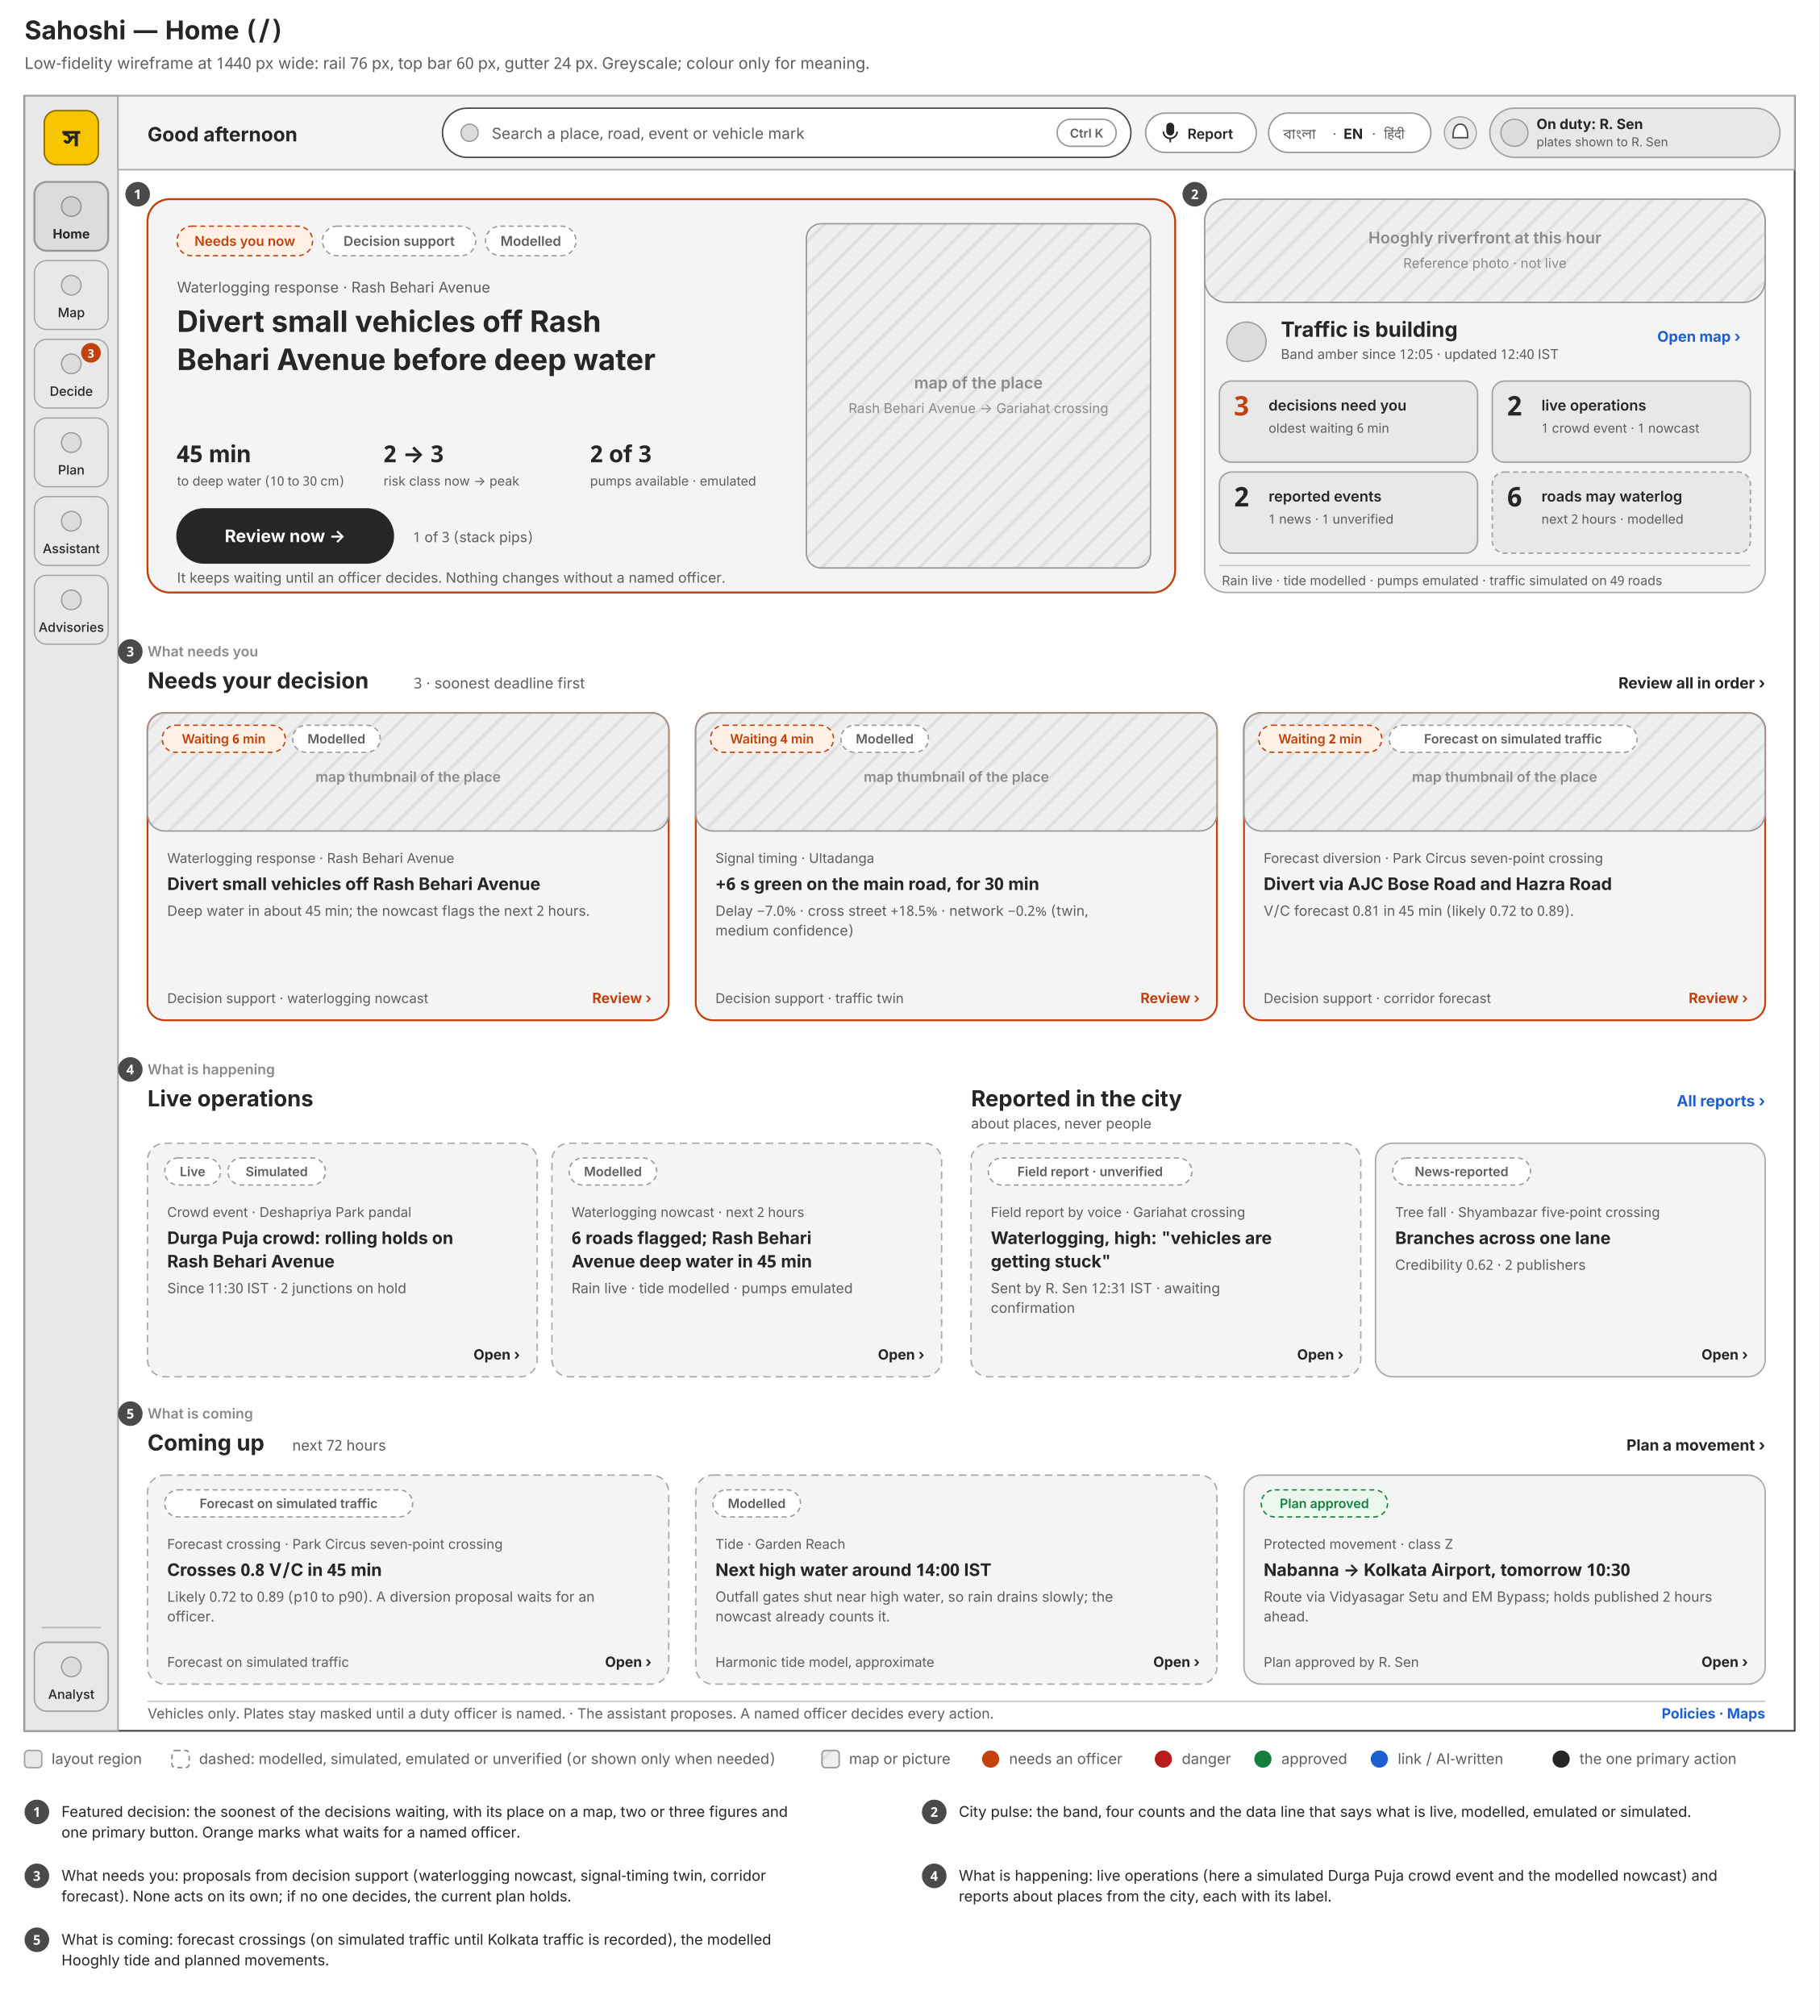
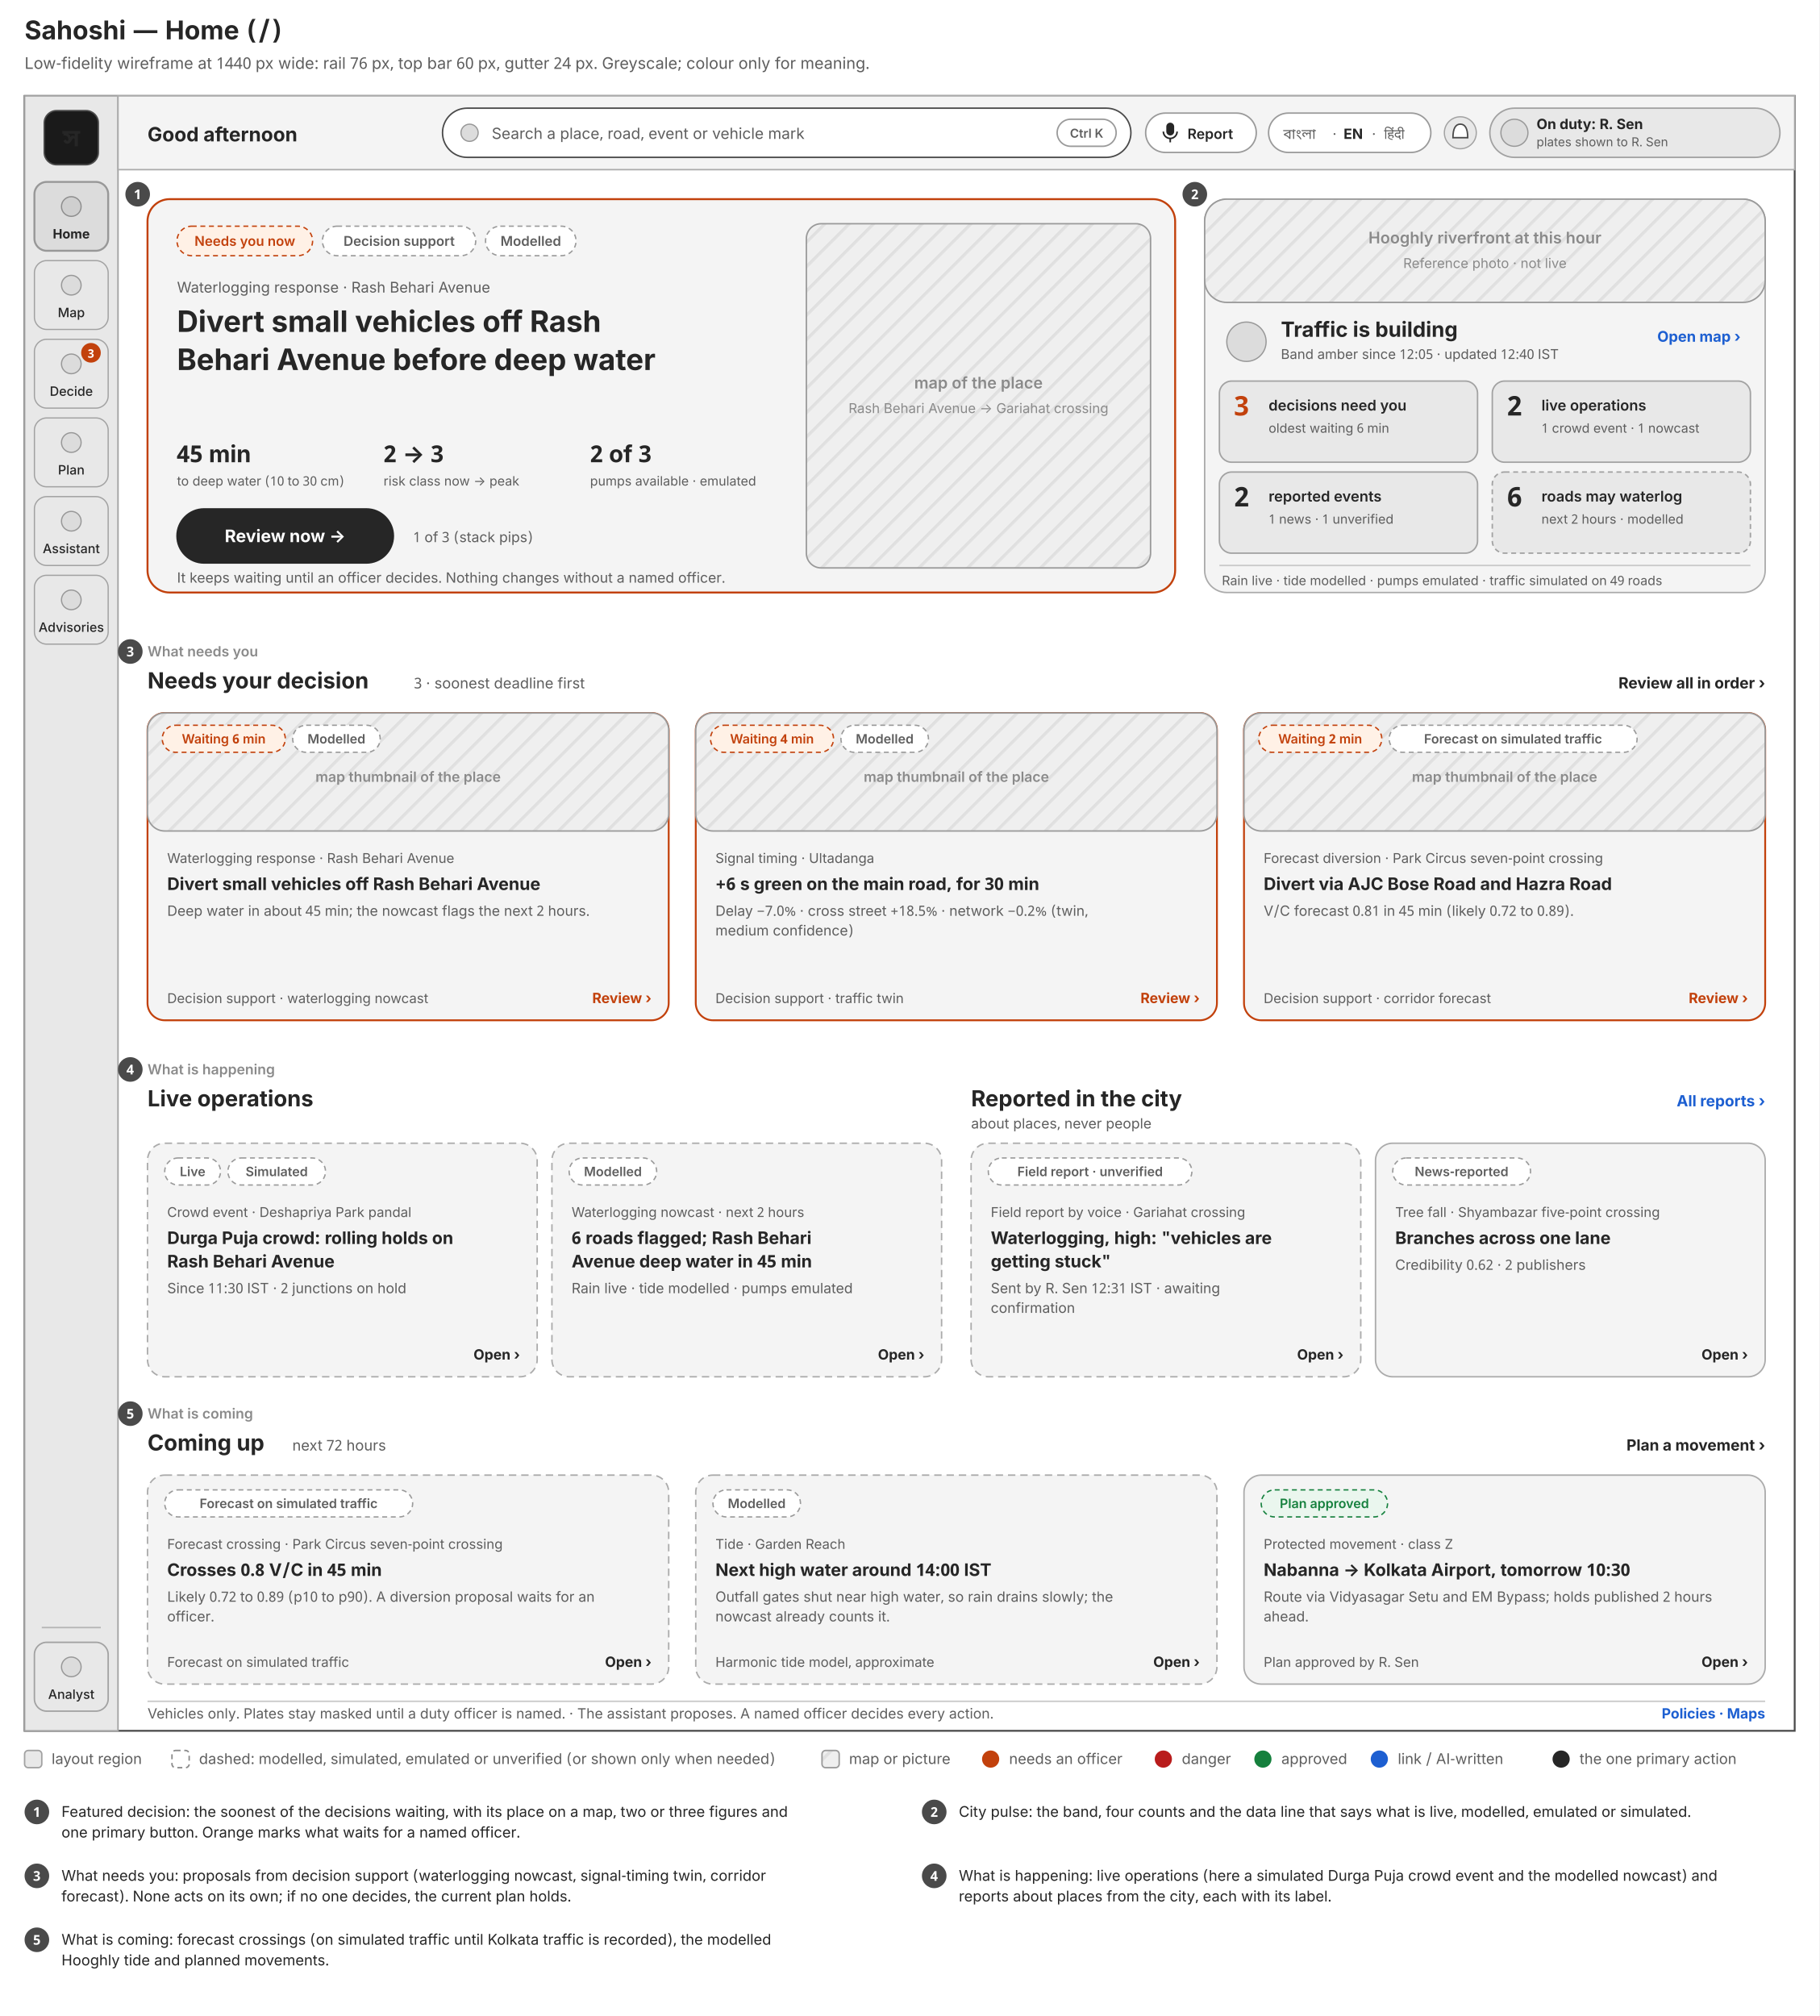
<svg xmlns="http://www.w3.org/2000/svg" viewBox="0 0 1480 1640" width="1480" height="1640" font-family="'Noto Sans Bengali', Inter, system-ui, sans-serif" role="img" aria-label="Sahoshi — Home (/) — low-fidelity wireframe">
  <defs>
    <pattern id="hatch" width="14" height="14" patternUnits="userSpaceOnUse" patternTransform="rotate(45)">
      <rect width="14" height="14" fill="#EFEFEF" />
      <line x1="0" y1="0" x2="0" y2="14" stroke="#E0E0E0" stroke-width="5" />
    </pattern>
    <pattern id="hatchband" width="8" height="8" patternUnits="userSpaceOnUse" patternTransform="rotate(45)">
      <rect width="8" height="8" fill="#E4E4E4" />
      <line x1="0" y1="0" x2="0" y2="8" stroke="#CFCFCF" stroke-width="3" />
    </pattern>
  </defs>
  <rect width="1480" height="1640" fill="#FFFFFF" />
  <text x="20" y="32" font-size="21" font-weight="700" fill="#262626">Sahoshi — Home (/)</text>
  <text x="20" y="56" font-size="13" font-weight="400" fill="#5E5E5E">Low-fidelity wireframe at 1440 px wide: rail 76 px, top bar 60 px, gutter 24 px. Greyscale; colour only for meaning.</text>
  <rect x="20" y="78" width="1440" height="1330" rx="0" fill="#FFFFFF" stroke="#4A4A4A" stroke-width="1.5" />
  <rect x="20" y="78" width="76" height="1330" rx="0" fill="#E8E8E8" stroke="#A2A2A2" stroke-width="1.2" />
-   <rect x="36" y="90" width="44" height="44" rx="10" fill="#F7C600" stroke="#8A6D00" stroke-width="1.2" />
+   <rect x="36" y="90" width="44" height="44" rx="10" fill="#1A1A1A" stroke="#4A4A4A" stroke-width="1.2" />
  <text x="58" y="119" font-size="20" font-weight="700" text-anchor="middle" fill="#262626">স</text>
  <rect x="28" y="148" width="60" height="56" rx="10" fill="#DCDCDC" stroke="#989898" stroke-width="1.6" />
  <circle cx="58" cy="168" r="8" fill="#CFCFCF" stroke="#8E8E8E" stroke-width="1" />
  <text x="58" y="194" font-size="10.5" font-weight="700" text-anchor="middle" fill="#262626">Home</text>
  <rect x="28" y="212" width="60" height="56" rx="10" fill="#E8E8E8" stroke="#A2A2A2" stroke-width="1" />
  <circle cx="58" cy="232" r="8" fill="#DCDCDC" stroke="#989898" stroke-width="1" />
  <text x="58" y="258" font-size="10.5" font-weight="500" text-anchor="middle" fill="#262626">Map</text>
  <rect x="28" y="276" width="60" height="56" rx="10" fill="#E8E8E8" stroke="#A2A2A2" stroke-width="1" />
  <circle cx="58" cy="296" r="8" fill="#DCDCDC" stroke="#989898" stroke-width="1" />
  <text x="58" y="322" font-size="10.5" font-weight="500" text-anchor="middle" fill="#262626">Decide</text>
  <circle cx="74" cy="287" r="8" fill="#C2410C" />
  <text x="74" y="291" font-size="9.5" font-weight="700" text-anchor="middle" fill="#FFFFFF">3</text>
  <rect x="28" y="340" width="60" height="56" rx="10" fill="#E8E8E8" stroke="#A2A2A2" stroke-width="1" />
  <circle cx="58" cy="360" r="8" fill="#DCDCDC" stroke="#989898" stroke-width="1" />
  <text x="58" y="386" font-size="10.5" font-weight="500" text-anchor="middle" fill="#262626">Plan</text>
  <rect x="28" y="404" width="60" height="56" rx="10" fill="#E8E8E8" stroke="#A2A2A2" stroke-width="1" />
  <circle cx="58" cy="424" r="8" fill="#DCDCDC" stroke="#989898" stroke-width="1" />
  <text x="58" y="450" font-size="10.5" font-weight="500" text-anchor="middle" fill="#262626">Assistant</text>
  <rect x="28" y="468" width="60" height="56" rx="10" fill="#E8E8E8" stroke="#A2A2A2" stroke-width="1" />
  <circle cx="58" cy="488" r="8" fill="#DCDCDC" stroke="#989898" stroke-width="1" />
  <text x="58" y="514" font-size="10.5" font-weight="500" text-anchor="middle" fill="#262626">Advisories</text>
  <line x1="34" y1="1324" x2="82" y2="1324" stroke="#B5B5B5" stroke-width="1.2" />
  <rect x="28" y="1336" width="60" height="56" rx="10" fill="#E8E8E8" stroke="#A2A2A2" stroke-width="1.2" />
  <circle cx="58" cy="1356" r="8" fill="#DCDCDC" stroke="#989898" stroke-width="1" />
  <text x="58" y="1382" font-size="10.5" font-weight="500" text-anchor="middle" fill="#262626">Analyst</text>
  <rect x="96" y="78" width="1364" height="60" rx="0" fill="#F4F4F4" stroke="#ABABAB" stroke-width="1.2" />
  <text x="120" y="115" font-size="16" font-weight="700" fill="#262626">Good afternoon</text>
  <rect x="360" y="88" width="560" height="40" rx="20" fill="#FFFFFF" stroke="#4A4A4A" stroke-width="1.2" />
  <circle cx="382" cy="108" r="7" fill="#DCDCDC" stroke="#989898" stroke-width="1" />
  <text x="400" y="113" font-size="12.5" font-weight="400" fill="#5E5E5E">Search a place, road, event or vehicle mark</text>
  <rect x="860" y="97" width="48" height="22" rx="11" fill="#FFFFFF" stroke="#9A9A9A" stroke-width="1.2" />
  <text x="884" y="112" font-size="10" font-weight="600" text-anchor="middle" fill="#5E5E5E">Ctrl K</text>
  <rect x="932" y="92" width="90" height="32" rx="16" fill="#FFFFFF" stroke="#9A9A9A" stroke-width="1.2" />
  <rect x="948.8" y="99.8" width="6.4" height="10.4" rx="3.2" fill="#262626" />
  <path d="M946.4,107 a5.6,5.6 0 0 0 11.2,0" fill="none" stroke="#262626" stroke-width="1.3" />
  <line x1="952" y1="112.6" x2="952" y2="115.8" stroke="#262626" stroke-width="1.3" />
  <text x="966" y="113" font-size="11.5" font-weight="600" fill="#262626">Report</text>
  <rect x="1032" y="92" width="132" height="32" rx="16" fill="#FFFFFF" stroke="#9A9A9A" stroke-width="1.2" />
  <text x="1044" y="113" font-size="11.5" font-weight="400" fill="#5E5E5E">বাংলা</text>
  <text x="1084" y="113" font-size="11.5" font-weight="400" fill="#5E5E5E">·</text>
  <text x="1093" y="113" font-size="11.5" font-weight="700" fill="#262626">EN</text>
  <text x="1116" y="113" font-size="11.5" font-weight="400" fill="#5E5E5E">·</text>
  <text x="1126" y="113" font-size="11.5" font-weight="400" fill="#5E5E5E">हिंदी</text>
  <circle cx="1188" cy="108" r="13" fill="#E8E8E8" stroke="#A2A2A2" stroke-width="1" />
  <path d="M1182,112 q0,-11 6,-11 q6,0 6,11 z" fill="#FFFFFF" stroke="#4A4A4A" stroke-width="1.2" />
  <rect x="1212" y="88" width="236" height="40" rx="20" fill="#E8E8E8" stroke="#A2A2A2" stroke-width="1.2" />
  <circle cx="1232" cy="108" r="11" fill="#DCDCDC" stroke="#989898" stroke-width="1" />
  <text x="1250" y="105" font-size="11.5" font-weight="650" fill="#262626">On duty: R. Sen</text>
  <text x="1250" y="119" font-size="10" font-weight="400" fill="#5E5E5E">plates shown to R. Sen</text>
  <rect x="120" y="162" width="836" height="320" rx="18" fill="#F4F4F4" stroke="#C2410C" stroke-width="1.6" />
  <rect x="656" y="182" width="280" height="280" rx="12" fill="url(#hatch)" stroke="#9A9A9A" stroke-width="1.2" />
  <text x="796" y="316" font-size="13" font-weight="600" text-anchor="middle" fill="#8A8A8A">map of the place</text>
  <text x="796" y="336" font-size="11" font-weight="400" text-anchor="middle" fill="#8A8A8A">Rash Behari Avenue → Gariahat crossing</text>
  <rect x="144" y="184" width="110.3" height="24" rx="12" fill="#FFF1E6" stroke="#C2410C" stroke-width="1.1" stroke-dasharray="4 3" />
  <text x="199.2" y="200" font-size="11" font-weight="600" text-anchor="middle" fill="#C2410C">Needs you now</text>
  <rect x="262.3" y="184" width="124.7" height="24" rx="12" fill="#FFFFFF" stroke="#9A9A9A" stroke-width="1.1" stroke-dasharray="4 3" />
  <text x="324.7" y="200" font-size="11" font-weight="600" text-anchor="middle" fill="#5E5E5E">Decision support</text>
  <rect x="395" y="184" width="73.6" height="24" rx="12" fill="#FFFFFF" stroke="#9A9A9A" stroke-width="1.1" stroke-dasharray="4 3" />
  <text x="431.8" y="200" font-size="11" font-weight="600" text-anchor="middle" fill="#5E5E5E">Modelled</text>
  <text x="144" y="238" font-size="12" font-weight="400" fill="#5E5E5E">Waterlogging response · Rash Behari Avenue</text>
  <text x="144" y="270" font-size="24" font-weight="700" fill="#262626">Divert small vehicles off Rash</text>
  <text x="144" y="301" font-size="24" font-weight="700" fill="#262626">Behari Avenue before deep water</text>
  <text x="144" y="376" font-size="19" font-weight="700" fill="#262626">45 min</text>
  <text x="144" y="395" font-size="10.5" font-weight="400" fill="#5E5E5E">to deep water (10 to 30 cm)</text>
  <text x="312" y="376" font-size="19" font-weight="700" fill="#262626">2 → 3</text>
  <text x="312" y="395" font-size="10.5" font-weight="400" fill="#5E5E5E">risk class now → peak</text>
  <text x="480" y="376" font-size="19" font-weight="700" fill="#262626">2 of 3</text>
  <text x="480" y="395" font-size="10.5" font-weight="400" fill="#5E5E5E">pumps available · emulated</text>
  <rect x="144" y="414" width="176" height="44" rx="22" fill="#262626" stroke="#262626" stroke-width="1.2" />
  <text x="232" y="441" font-size="14" font-weight="650" text-anchor="middle" fill="#FFFFFF">Review now →</text>
  <text x="336" y="441" font-size="11.5" font-weight="400" fill="#5E5E5E">1 of 3 (stack pips)</text>
  <text x="144" y="474" font-size="11.5" font-weight="400" fill="#5E5E5E">It keeps waiting until an officer decides. Nothing changes without a named officer.</text>
  <rect x="980" y="162" width="456" height="320" rx="18" fill="#F4F4F4" stroke="#ABABAB" stroke-width="1.2" />
  <rect x="980" y="162" width="456" height="84" rx="18" fill="url(#hatch)" stroke="#9A9A9A" stroke-width="1.2" />
  <text x="1208" y="198" font-size="13" font-weight="600" text-anchor="middle" fill="#8A8A8A">Hooghly riverfront at this hour</text>
  <text x="1208" y="218" font-size="11" font-weight="400" text-anchor="middle" fill="#8A8A8A">Reference photo · not live</text>
  <circle cx="1014" cy="278" r="16" fill="#DCDCDC" stroke="#989898" stroke-width="1" />
  <text x="1042" y="274" font-size="17" font-weight="700" fill="#262626">Traffic is building</text>
  <text x="1042" y="292" font-size="11" font-weight="400" fill="#5E5E5E">Band amber since 12:05 · updated 12:40 IST</text>
  <text x="1416" y="278" font-size="12" font-weight="650" text-anchor="end" fill="#1D5FD1">Open map ›</text>
  <rect x="992" y="310" width="210" height="66" rx="10" fill="#E8E8E8" stroke="#A2A2A2" stroke-width="1.2" />
  <text x="1004" y="338" font-size="22" font-weight="700" fill="#C2410C">3</text>
  <text x="1032" y="334" font-size="12" font-weight="600" fill="#262626">decisions need you</text>
  <text x="1032" y="352" font-size="10.5" font-weight="400" fill="#5E5E5E">oldest waiting 6 min</text>
  <rect x="1214" y="310" width="210" height="66" rx="10" fill="#E8E8E8" stroke="#A2A2A2" stroke-width="1.2" />
  <text x="1226" y="338" font-size="22" font-weight="700" fill="#262626">2</text>
  <text x="1254" y="334" font-size="12" font-weight="600" fill="#262626">live operations</text>
  <text x="1254" y="352" font-size="10.5" font-weight="400" fill="#5E5E5E">1 crowd event · 1 nowcast</text>
  <rect x="992" y="384" width="210" height="66" rx="10" fill="#E8E8E8" stroke="#A2A2A2" stroke-width="1.2" />
  <text x="1004" y="412" font-size="22" font-weight="700" fill="#262626">2</text>
  <text x="1032" y="408" font-size="12" font-weight="600" fill="#262626">reported events</text>
  <text x="1032" y="426" font-size="10.5" font-weight="400" fill="#5E5E5E">1 news · 1 unverified</text>
  <rect x="1214" y="384" width="210" height="66" rx="10" fill="#E8E8E8" stroke="#A2A2A2" stroke-width="1.2" stroke-dasharray="4 3" />
  <text x="1226" y="412" font-size="22" font-weight="700" fill="#262626">6</text>
  <text x="1254" y="408" font-size="12" font-weight="600" fill="#262626">roads may waterlog</text>
  <text x="1254" y="426" font-size="10.5" font-weight="400" fill="#5E5E5E">next 2 hours · modelled</text>
  <line x1="992" y1="460" x2="1424" y2="460" stroke="#C8C8C8" stroke-width="1.2" />
  <text x="994" y="476" font-size="10.5" font-weight="400" fill="#5E5E5E">Rain live · tide modelled · pumps emulated · traffic simulated on 49 roads</text>
  <text x="120" y="534" font-size="11.5" font-weight="600" fill="#8A8A8A">What needs you</text>
  <text x="120" y="560" font-size="18" font-weight="700" fill="#262626">Needs your decision</text>
  <text x="336.8" y="560" font-size="12" font-weight="400" fill="#5E5E5E">3 · soonest deadline first</text>
  <text x="1436" y="560" font-size="12.5" font-weight="650" text-anchor="end" fill="#262626">Review all in order ›</text>
  <rect x="120" y="580" width="424" height="250" rx="14" fill="#F4F4F4" stroke="#C2410C" stroke-width="1.5" />
  <rect x="120" y="580" width="424" height="96" rx="14" fill="url(#hatch)" stroke="#9A9A9A" stroke-width="1.2" />
  <text x="332" y="636" font-size="11.5" font-weight="600" text-anchor="middle" fill="#8A8A8A">map thumbnail of the place</text>
  <rect x="132" y="590" width="100.1" height="22" rx="11" fill="#FFF1E6" stroke="#C2410C" stroke-width="1.1" stroke-dasharray="4 3" />
  <text x="182" y="604.8" font-size="10.5" font-weight="600" text-anchor="middle" fill="#C2410C">Waiting 6 min</text>
  <rect x="238.1" y="590" width="71.2" height="22" rx="11" fill="#FFFFFF" stroke="#9A9A9A" stroke-width="1.1" stroke-dasharray="4 3" />
  <text x="273.7" y="604.8" font-size="10.5" font-weight="600" text-anchor="middle" fill="#5E5E5E">Modelled</text>
  <text x="136" y="702" font-size="11" font-weight="400" fill="#5E5E5E">Waterlogging response · Rash Behari Avenue</text>
  <text x="136" y="724" font-size="14" font-weight="650" fill="#262626">Divert small vehicles off Rash Behari Avenue</text>
  <text x="136" y="745" font-size="11.5" font-weight="400" fill="#5E5E5E">Deep water in about 45 min; the nowcast flags the next 2 hours.</text>
  <text x="136" y="816" font-size="11" font-weight="400" fill="#5E5E5E">Decision support · waterlogging nowcast</text>
  <text x="530" y="816" font-size="11.5" font-weight="650" text-anchor="end" fill="#C2410C">Review ›</text>
  <rect x="566" y="580" width="424" height="250" rx="14" fill="#F4F4F4" stroke="#C2410C" stroke-width="1.5" />
  <rect x="566" y="580" width="424" height="96" rx="14" fill="url(#hatch)" stroke="#9A9A9A" stroke-width="1.2" />
  <text x="778" y="636" font-size="11.5" font-weight="600" text-anchor="middle" fill="#8A8A8A">map thumbnail of the place</text>
  <rect x="578" y="590" width="100.1" height="22" rx="11" fill="#FFF1E6" stroke="#C2410C" stroke-width="1.1" stroke-dasharray="4 3" />
  <text x="628" y="604.8" font-size="10.5" font-weight="600" text-anchor="middle" fill="#C2410C">Waiting 4 min</text>
  <rect x="684.1" y="590" width="71.2" height="22" rx="11" fill="#FFFFFF" stroke="#9A9A9A" stroke-width="1.1" stroke-dasharray="4 3" />
  <text x="719.7" y="604.8" font-size="10.5" font-weight="600" text-anchor="middle" fill="#5E5E5E">Modelled</text>
  <text x="582" y="702" font-size="11" font-weight="400" fill="#5E5E5E">Signal timing · Ultadanga</text>
  <text x="582" y="724" font-size="14" font-weight="650" fill="#262626">+6 s green on the main road, for 30 min</text>
  <text x="582" y="745" font-size="11.5" font-weight="400" fill="#5E5E5E">Delay −7.0% · cross street +18.5% · network −0.2% (twin,</text>
  <text x="582" y="761" font-size="11.5" font-weight="400" fill="#5E5E5E">medium confidence)</text>
  <text x="582" y="816" font-size="11" font-weight="400" fill="#5E5E5E">Decision support · traffic twin</text>
  <text x="976" y="816" font-size="11.5" font-weight="650" text-anchor="end" fill="#C2410C">Review ›</text>
  <rect x="1012" y="580" width="424" height="250" rx="14" fill="#F4F4F4" stroke="#C2410C" stroke-width="1.5" />
  <rect x="1012" y="580" width="424" height="96" rx="14" fill="url(#hatch)" stroke="#9A9A9A" stroke-width="1.2" />
  <text x="1224" y="636" font-size="11.5" font-weight="600" text-anchor="middle" fill="#8A8A8A">map thumbnail of the place</text>
  <rect x="1024" y="590" width="100.1" height="22" rx="11" fill="#FFF1E6" stroke="#C2410C" stroke-width="1.1" stroke-dasharray="4 3" />
  <text x="1074" y="604.8" font-size="10.5" font-weight="600" text-anchor="middle" fill="#C2410C">Waiting 2 min</text>
  <rect x="1130.1" y="590" width="201.7" height="22" rx="11" fill="#FFFFFF" stroke="#9A9A9A" stroke-width="1.1" stroke-dasharray="4 3" />
  <text x="1230.9" y="604.8" font-size="10.5" font-weight="600" text-anchor="middle" fill="#5E5E5E">Forecast on simulated traffic</text>
  <text x="1028" y="702" font-size="11" font-weight="400" fill="#5E5E5E">Forecast diversion · Park Circus seven-point crossing</text>
  <text x="1028" y="724" font-size="14" font-weight="650" fill="#262626">Divert via AJC Bose Road and Hazra Road</text>
  <text x="1028" y="745" font-size="11.5" font-weight="400" fill="#5E5E5E">V/C forecast 0.81 in 45 min (likely 0.72 to 0.89).</text>
  <text x="1028" y="816" font-size="11" font-weight="400" fill="#5E5E5E">Decision support · corridor forecast</text>
  <text x="1422" y="816" font-size="11.5" font-weight="650" text-anchor="end" fill="#C2410C">Review ›</text>
  <text x="120" y="874" font-size="11.5" font-weight="600" fill="#8A8A8A">What is happening</text>
  <text x="120" y="900" font-size="18" font-weight="700" fill="#262626">Live operations</text>
  <text x="790" y="900" font-size="18" font-weight="700" fill="#262626">Reported in the city</text>
  <text x="1436" y="900" font-size="12.5" font-weight="650" text-anchor="end" fill="#1D5FD1">All reports ›</text>
  <text x="790" y="918" font-size="11.5" font-weight="400" fill="#5E5E5E">about places, never people</text>
  <rect x="120" y="930" width="317" height="190" rx="14" fill="#F4F4F4" stroke="#ABABAB" stroke-width="1.2" stroke-dasharray="6 4" />
  <rect x="134" y="942" width="45.4" height="22" rx="11" fill="#FFFFFF" stroke="#9A9A9A" stroke-width="1.1" stroke-dasharray="4 3" />
  <text x="156.7" y="956.8" font-size="10.5" font-weight="600" text-anchor="middle" fill="#5E5E5E">Live</text>
  <rect x="185.4" y="942" width="79.4" height="22" rx="11" fill="#FFFFFF" stroke="#9A9A9A" stroke-width="1.1" stroke-dasharray="4 3" />
  <text x="225.1" y="956.8" font-size="10.5" font-weight="600" text-anchor="middle" fill="#5E5E5E">Simulated</text>
  <text x="136" y="990" font-size="11" font-weight="400" fill="#5E5E5E">Crowd event · Deshapriya Park pandal</text>
  <text x="136" y="1012" font-size="14" font-weight="650" fill="#262626">Durga Puja crowd: rolling holds on</text>
  <text x="136" y="1031" font-size="14" font-weight="650" fill="#262626">Rash Behari Avenue</text>
  <text x="136" y="1052" font-size="11.5" font-weight="400" fill="#5E5E5E">Since 11:30 IST · 2 junctions on hold</text>
  <text x="136" y="1106" font-size="11" font-weight="400" fill="#5E5E5E" />
  <text x="423" y="1106" font-size="11.5" font-weight="650" text-anchor="end" fill="#262626">Open ›</text>
  <rect x="449" y="930" width="317" height="190" rx="14" fill="#F4F4F4" stroke="#ABABAB" stroke-width="1.2" stroke-dasharray="6 4" />
  <rect x="463" y="942" width="71.2" height="22" rx="11" fill="#FFFFFF" stroke="#9A9A9A" stroke-width="1.1" stroke-dasharray="4 3" />
  <text x="498.6" y="956.8" font-size="10.5" font-weight="600" text-anchor="middle" fill="#5E5E5E">Modelled</text>
  <text x="465" y="990" font-size="11" font-weight="400" fill="#5E5E5E">Waterlogging nowcast · next 2 hours</text>
  <text x="465" y="1012" font-size="14" font-weight="650" fill="#262626">6 roads flagged; Rash Behari</text>
  <text x="465" y="1031" font-size="14" font-weight="650" fill="#262626">Avenue deep water in 45 min</text>
  <text x="465" y="1052" font-size="11.5" font-weight="400" fill="#5E5E5E">Rain live · tide modelled · pumps emulated</text>
  <text x="465" y="1106" font-size="11" font-weight="400" fill="#5E5E5E" />
  <text x="752" y="1106" font-size="11.5" font-weight="650" text-anchor="end" fill="#262626">Open ›</text>
  <rect x="790" y="930" width="317" height="190" rx="14" fill="#F4F4F4" stroke="#ABABAB" stroke-width="1.2" stroke-dasharray="6 4" />
  <rect x="804" y="942" width="165.6" height="22" rx="11" fill="#FFFFFF" stroke="#9A9A9A" stroke-width="1.1" stroke-dasharray="4 3" />
  <text x="886.8" y="956.8" font-size="10.5" font-weight="600" text-anchor="middle" fill="#5E5E5E">Field report · unverified</text>
  <text x="806" y="990" font-size="11" font-weight="400" fill="#5E5E5E">Field report by voice · Gariahat crossing</text>
  <text x="806" y="1012" font-size="14" font-weight="650" fill="#262626">Waterlogging, high: "vehicles are</text>
  <text x="806" y="1031" font-size="14" font-weight="650" fill="#262626">getting stuck"</text>
  <text x="806" y="1052" font-size="11.5" font-weight="400" fill="#5E5E5E">Sent by R. Sen 12:31 IST · awaiting</text>
  <text x="806" y="1068" font-size="11.5" font-weight="400" fill="#5E5E5E">confirmation</text>
  <text x="806" y="1106" font-size="11" font-weight="400" fill="#5E5E5E" />
  <text x="1093" y="1106" font-size="11.5" font-weight="650" text-anchor="end" fill="#262626">Open ›</text>
  <rect x="1119" y="930" width="317" height="190" rx="14" fill="#F4F4F4" stroke="#ABABAB" stroke-width="1.2" />
  <rect x="1133" y="942" width="112.1" height="22" rx="11" fill="#FFFFFF" stroke="#9A9A9A" stroke-width="1.1" stroke-dasharray="4 3" />
  <text x="1189" y="956.8" font-size="10.5" font-weight="600" text-anchor="middle" fill="#5E5E5E">News-reported</text>
  <text x="1135" y="990" font-size="11" font-weight="400" fill="#5E5E5E">Tree fall · Shyambazar five-point crossing</text>
  <text x="1135" y="1012" font-size="14" font-weight="650" fill="#262626">Branches across one lane</text>
  <text x="1135" y="1033" font-size="11.5" font-weight="400" fill="#5E5E5E">Credibility 0.62 · 2 publishers</text>
  <text x="1135" y="1106" font-size="11" font-weight="400" fill="#5E5E5E" />
  <text x="1422" y="1106" font-size="11.5" font-weight="650" text-anchor="end" fill="#262626">Open ›</text>
  <text x="120" y="1154" font-size="11.5" font-weight="600" fill="#8A8A8A">What is coming</text>
  <text x="120" y="1180" font-size="18" font-weight="700" fill="#262626">Coming up</text>
  <text x="237.8" y="1180" font-size="12" font-weight="400" fill="#5E5E5E">next 72 hours</text>
  <text x="1436" y="1180" font-size="12.5" font-weight="650" text-anchor="end" fill="#262626">Plan a movement ›</text>
  <rect x="120" y="1200" width="424" height="170" rx="14" fill="#F4F4F4" stroke="#ABABAB" stroke-width="1.2" stroke-dasharray="6 4" />
  <rect x="134" y="1212" width="201.7" height="22" rx="11" fill="#FFFFFF" stroke="#9A9A9A" stroke-width="1.1" stroke-dasharray="4 3" />
  <text x="234.8" y="1226.8" font-size="10.5" font-weight="600" text-anchor="middle" fill="#5E5E5E">Forecast on simulated traffic</text>
  <text x="136" y="1260" font-size="11" font-weight="400" fill="#5E5E5E">Forecast crossing · Park Circus seven-point crossing</text>
  <text x="136" y="1282" font-size="14" font-weight="650" fill="#262626">Crosses 0.8 V/C in 45 min</text>
  <text x="136" y="1303" font-size="11.5" font-weight="400" fill="#5E5E5E">Likely 0.72 to 0.89 (p10 to p90). A diversion proposal waits for an</text>
  <text x="136" y="1319" font-size="11.5" font-weight="400" fill="#5E5E5E">officer.</text>
  <text x="136" y="1356" font-size="11" font-weight="400" fill="#5E5E5E">Forecast on simulated traffic</text>
  <text x="530" y="1356" font-size="11.5" font-weight="650" text-anchor="end" fill="#262626">Open ›</text>
  <rect x="566" y="1200" width="424" height="170" rx="14" fill="#F4F4F4" stroke="#ABABAB" stroke-width="1.2" stroke-dasharray="6 4" />
  <rect x="580" y="1212" width="71.2" height="22" rx="11" fill="#FFFFFF" stroke="#9A9A9A" stroke-width="1.1" stroke-dasharray="4 3" />
  <text x="615.6" y="1226.8" font-size="10.5" font-weight="600" text-anchor="middle" fill="#5E5E5E">Modelled</text>
  <text x="582" y="1260" font-size="11" font-weight="400" fill="#5E5E5E">Tide · Garden Reach</text>
  <text x="582" y="1282" font-size="14" font-weight="650" fill="#262626">Next high water around 14:00 IST</text>
  <text x="582" y="1303" font-size="11.5" font-weight="400" fill="#5E5E5E">Outfall gates shut near high water, so rain drains slowly; the</text>
  <text x="582" y="1319" font-size="11.5" font-weight="400" fill="#5E5E5E">nowcast already counts it.</text>
  <text x="582" y="1356" font-size="11" font-weight="400" fill="#5E5E5E">Harmonic tide model, approximate</text>
  <text x="976" y="1356" font-size="11.5" font-weight="650" text-anchor="end" fill="#262626">Open ›</text>
  <rect x="1012" y="1200" width="424" height="170" rx="14" fill="#F4F4F4" stroke="#ABABAB" stroke-width="1.2" />
  <rect x="1026" y="1212" width="102.8" height="22" rx="11" fill="#EAF6EE" stroke="#15803D" stroke-width="1.1" stroke-dasharray="4 3" />
  <text x="1077.4" y="1226.8" font-size="10.5" font-weight="600" text-anchor="middle" fill="#15803D">Plan approved</text>
  <text x="1028" y="1260" font-size="11" font-weight="400" fill="#5E5E5E">Protected movement · class Z</text>
  <text x="1028" y="1282" font-size="14" font-weight="650" fill="#262626">Nabanna → Kolkata Airport, tomorrow 10:30</text>
  <text x="1028" y="1303" font-size="11.5" font-weight="400" fill="#5E5E5E">Route via Vidyasagar Setu and EM Bypass; holds published 2 hours</text>
  <text x="1028" y="1319" font-size="11.5" font-weight="400" fill="#5E5E5E">ahead.</text>
  <text x="1028" y="1356" font-size="11" font-weight="400" fill="#5E5E5E">Plan approved by R. Sen</text>
  <text x="1422" y="1356" font-size="11.5" font-weight="650" text-anchor="end" fill="#262626">Open ›</text>
  <line x1="120" y1="1384" x2="1436" y2="1384" stroke="#C8C8C8" stroke-width="1.2" />
  <text x="120" y="1398" font-size="11.5" font-weight="400" fill="#5E5E5E">Vehicles only. Plates stay masked until a duty officer is named. · The assistant proposes. A named officer decides every action.</text>
  <text x="1436" y="1398" font-size="11.5" font-weight="650" text-anchor="end" fill="#1D5FD1">Policies · Maps</text>
  <circle cx="112" cy="158" r="10" fill="#4A4A4A" />
  <text x="112" y="162" font-size="11" font-weight="700" text-anchor="middle" fill="#FFFFFF">1</text>
  <circle cx="972" cy="158" r="10" fill="#4A4A4A" />
  <text x="972" y="162" font-size="11" font-weight="700" text-anchor="middle" fill="#FFFFFF">2</text>
  <circle cx="106" cy="530" r="10" fill="#4A4A4A" />
  <text x="106" y="534" font-size="11" font-weight="700" text-anchor="middle" fill="#FFFFFF">3</text>
  <circle cx="106" cy="870" r="10" fill="#4A4A4A" />
  <text x="106" y="874" font-size="11" font-weight="700" text-anchor="middle" fill="#FFFFFF">4</text>
  <circle cx="106" cy="1150" r="10" fill="#4A4A4A" />
  <text x="106" y="1154" font-size="11" font-weight="700" text-anchor="middle" fill="#FFFFFF">5</text>
  <rect x="20" y="1424" width="14" height="14" rx="3" fill="#E8E8E8" stroke="#A2A2A2" stroke-width="1.2" />
  <text x="42" y="1435" font-size="12" font-weight="400" fill="#5E5E5E">layout region</text>
  <rect x="139.9" y="1424" width="14" height="14" rx="3" fill="#FFFFFF" stroke="#8A8A8A" stroke-width="1.2" stroke-dasharray="4 3" />
  <text x="161.9" y="1435" font-size="12" font-weight="400" fill="#5E5E5E">dashed: modelled, simulated, emulated or unverified (or shown only when needed)</text>
  <rect x="668.7" y="1424" width="14" height="14" rx="3" fill="url(#hatch)" stroke="#9A9A9A" stroke-width="1.2" />
  <text x="690.7" y="1435" font-size="12" font-weight="400" fill="#5E5E5E">map or picture</text>
  <rect x="798.9" y="1424" width="14" height="14" rx="7" fill="#C2410C" />
  <text x="820.9" y="1435" font-size="12" font-weight="400" fill="#5E5E5E">needs an officer</text>
  <rect x="939.4" y="1424" width="14" height="14" rx="7" fill="#B91C1C" />
  <text x="961.4" y="1435" font-size="12" font-weight="400" fill="#5E5E5E">danger</text>
  <rect x="1020.4" y="1424" width="14" height="14" rx="7" fill="#15803D" />
  <text x="1042.4" y="1435" font-size="12" font-weight="400" fill="#5E5E5E">approved</text>
  <rect x="1115.1" y="1424" width="14" height="14" rx="7" fill="#1D5FD1" />
  <text x="1137.1" y="1435" font-size="12" font-weight="400" fill="#5E5E5E">link / AI-written</text>
  <rect x="1263" y="1424" width="14" height="14" rx="7" fill="#262626" />
  <text x="1285" y="1435" font-size="12" font-weight="400" fill="#5E5E5E">the one primary action</text>
  <circle cx="30" cy="1474" r="10" fill="#4A4A4A" />
  <text x="30" y="1478" font-size="11" font-weight="700" text-anchor="middle" fill="#FFFFFF">1</text>
  <text x="50" y="1478" font-size="12" font-weight="400" fill="#262626">Featured decision: the soonest of the decisions waiting, with its place on a map, two or three figures and</text>
  <text x="50" y="1494.8" font-size="12" font-weight="400" fill="#262626">one primary button. Orange marks what waits for a named officer.</text>
  <circle cx="760" cy="1474" r="10" fill="#4A4A4A" />
  <text x="760" y="1478" font-size="11" font-weight="700" text-anchor="middle" fill="#FFFFFF">2</text>
  <text x="780" y="1478" font-size="12" font-weight="400" fill="#262626">City pulse: the band, four counts and the data line that says what is live, modelled, emulated or simulated.</text>
  <circle cx="30" cy="1526" r="10" fill="#4A4A4A" />
  <text x="30" y="1530" font-size="11" font-weight="700" text-anchor="middle" fill="#FFFFFF">3</text>
  <text x="50" y="1530" font-size="12" font-weight="400" fill="#262626">What needs you: proposals from decision support (waterlogging nowcast, signal-timing twin, corridor</text>
  <text x="50" y="1546.8" font-size="12" font-weight="400" fill="#262626">forecast). None acts on its own; if no one decides, the current plan holds.</text>
  <circle cx="760" cy="1526" r="10" fill="#4A4A4A" />
  <text x="760" y="1530" font-size="11" font-weight="700" text-anchor="middle" fill="#FFFFFF">4</text>
  <text x="780" y="1530" font-size="12" font-weight="400" fill="#262626">What is happening: live operations (here a simulated Durga Puja crowd event and the modelled nowcast) and</text>
  <text x="780" y="1546.8" font-size="12" font-weight="400" fill="#262626">reports about places from the city, each with its label.</text>
  <circle cx="30" cy="1578" r="10" fill="#4A4A4A" />
  <text x="30" y="1582" font-size="11" font-weight="700" text-anchor="middle" fill="#FFFFFF">5</text>
  <text x="50" y="1582" font-size="12" font-weight="400" fill="#262626">What is coming: forecast crossings (on simulated traffic until Kolkata traffic is recorded), the modelled</text>
  <text x="50" y="1598.8" font-size="12" font-weight="400" fill="#262626">Hooghly tide and planned movements.</text>
</svg>
